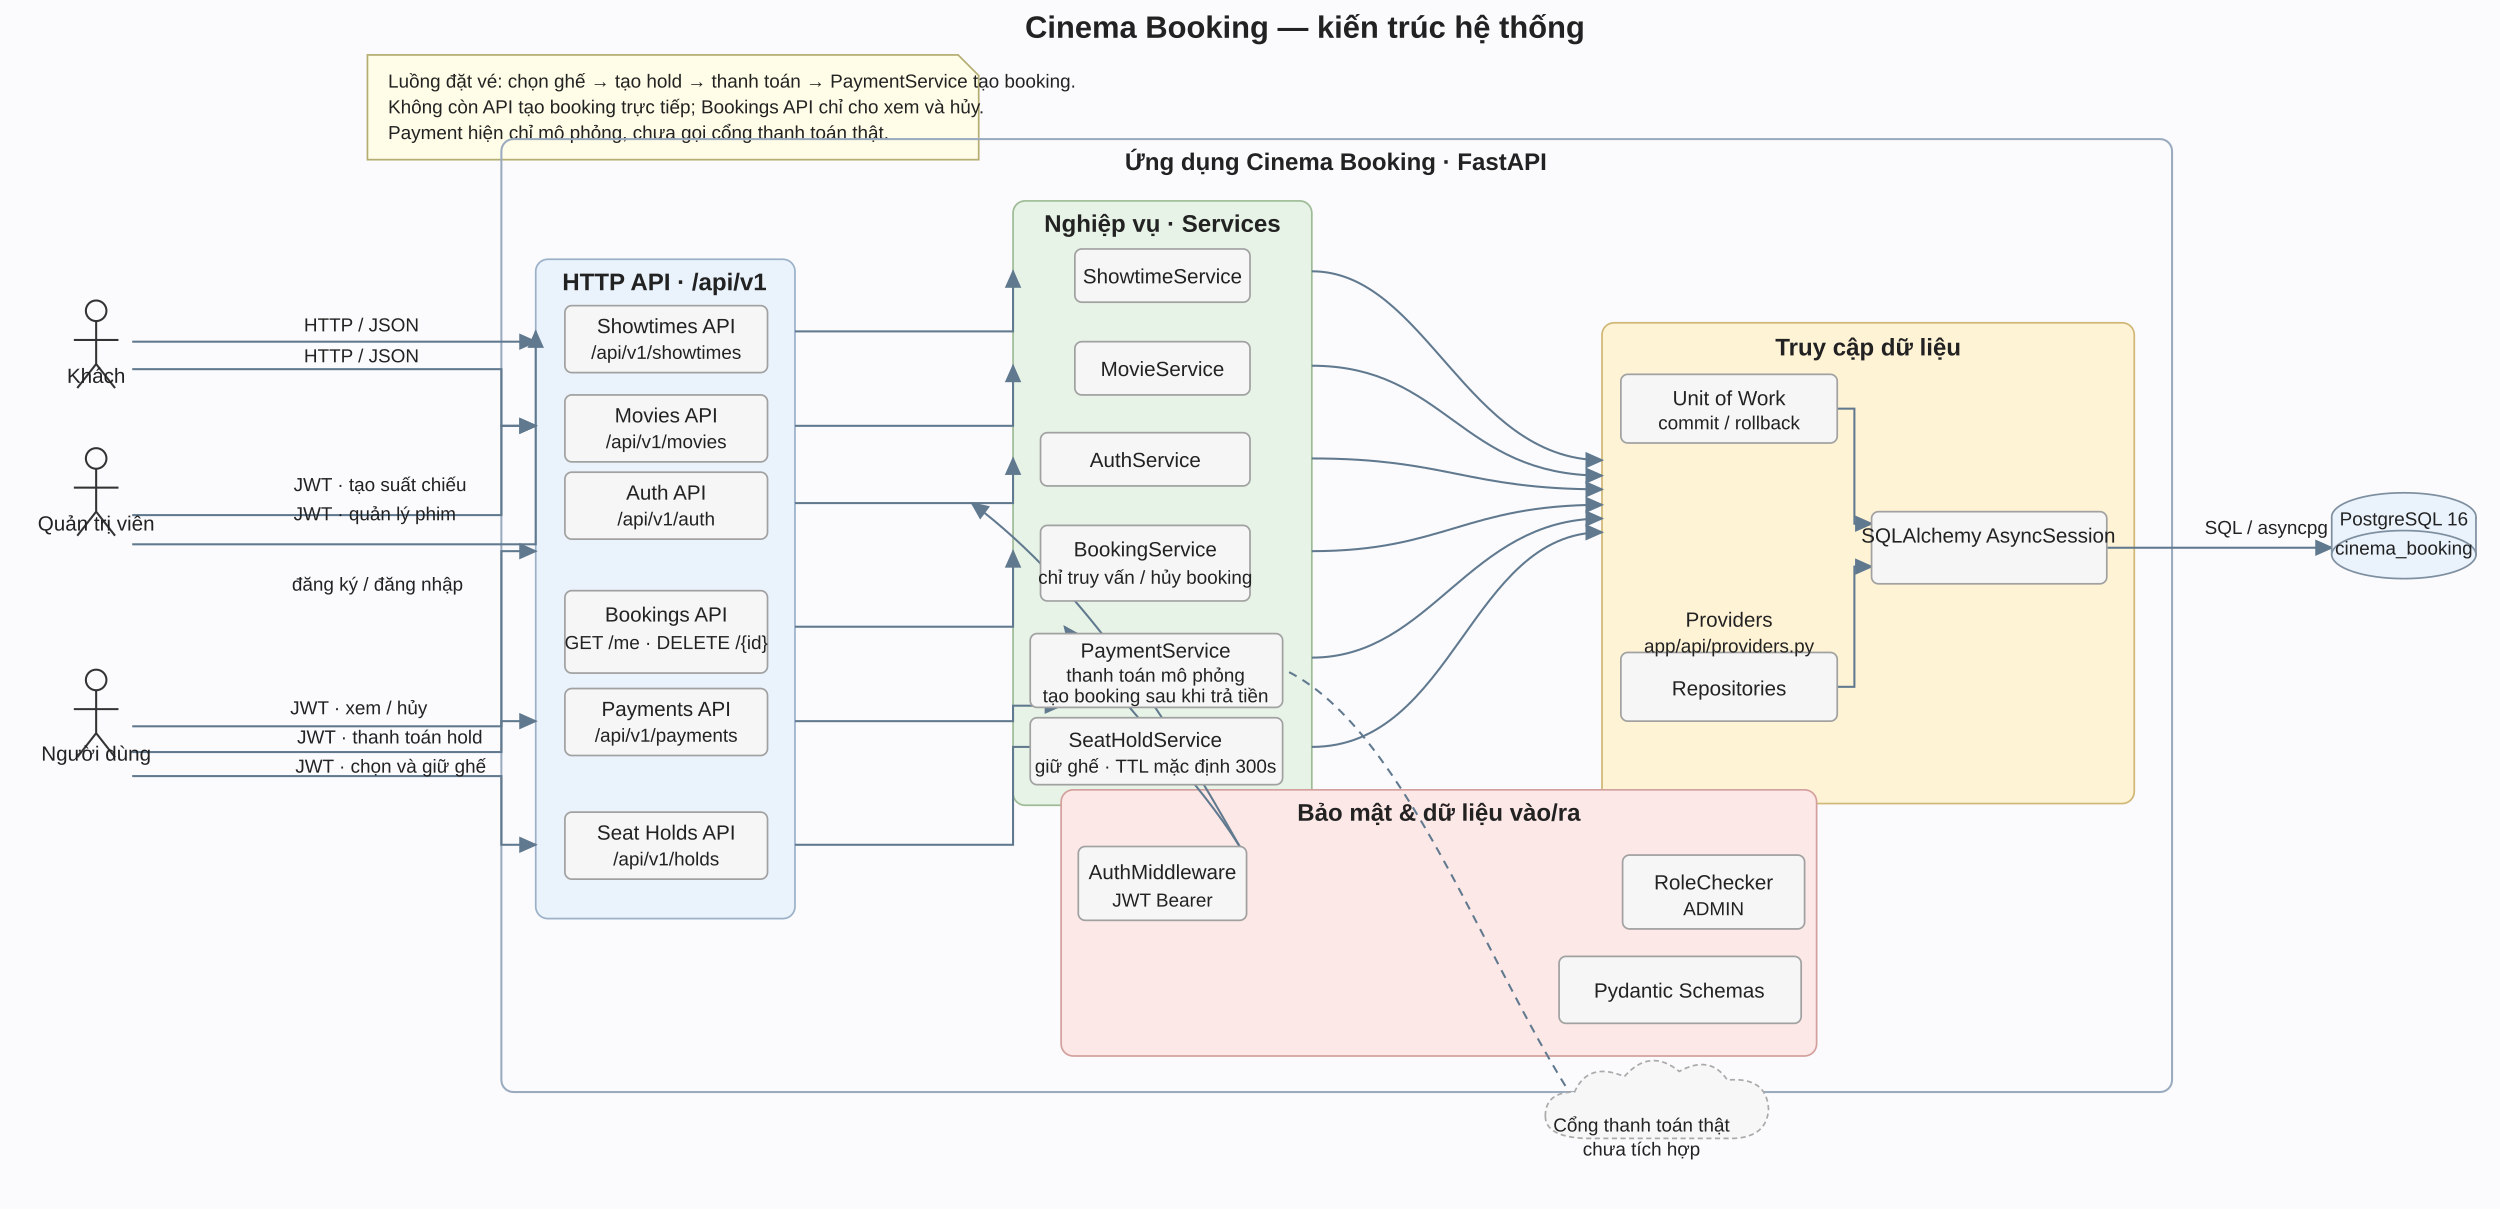
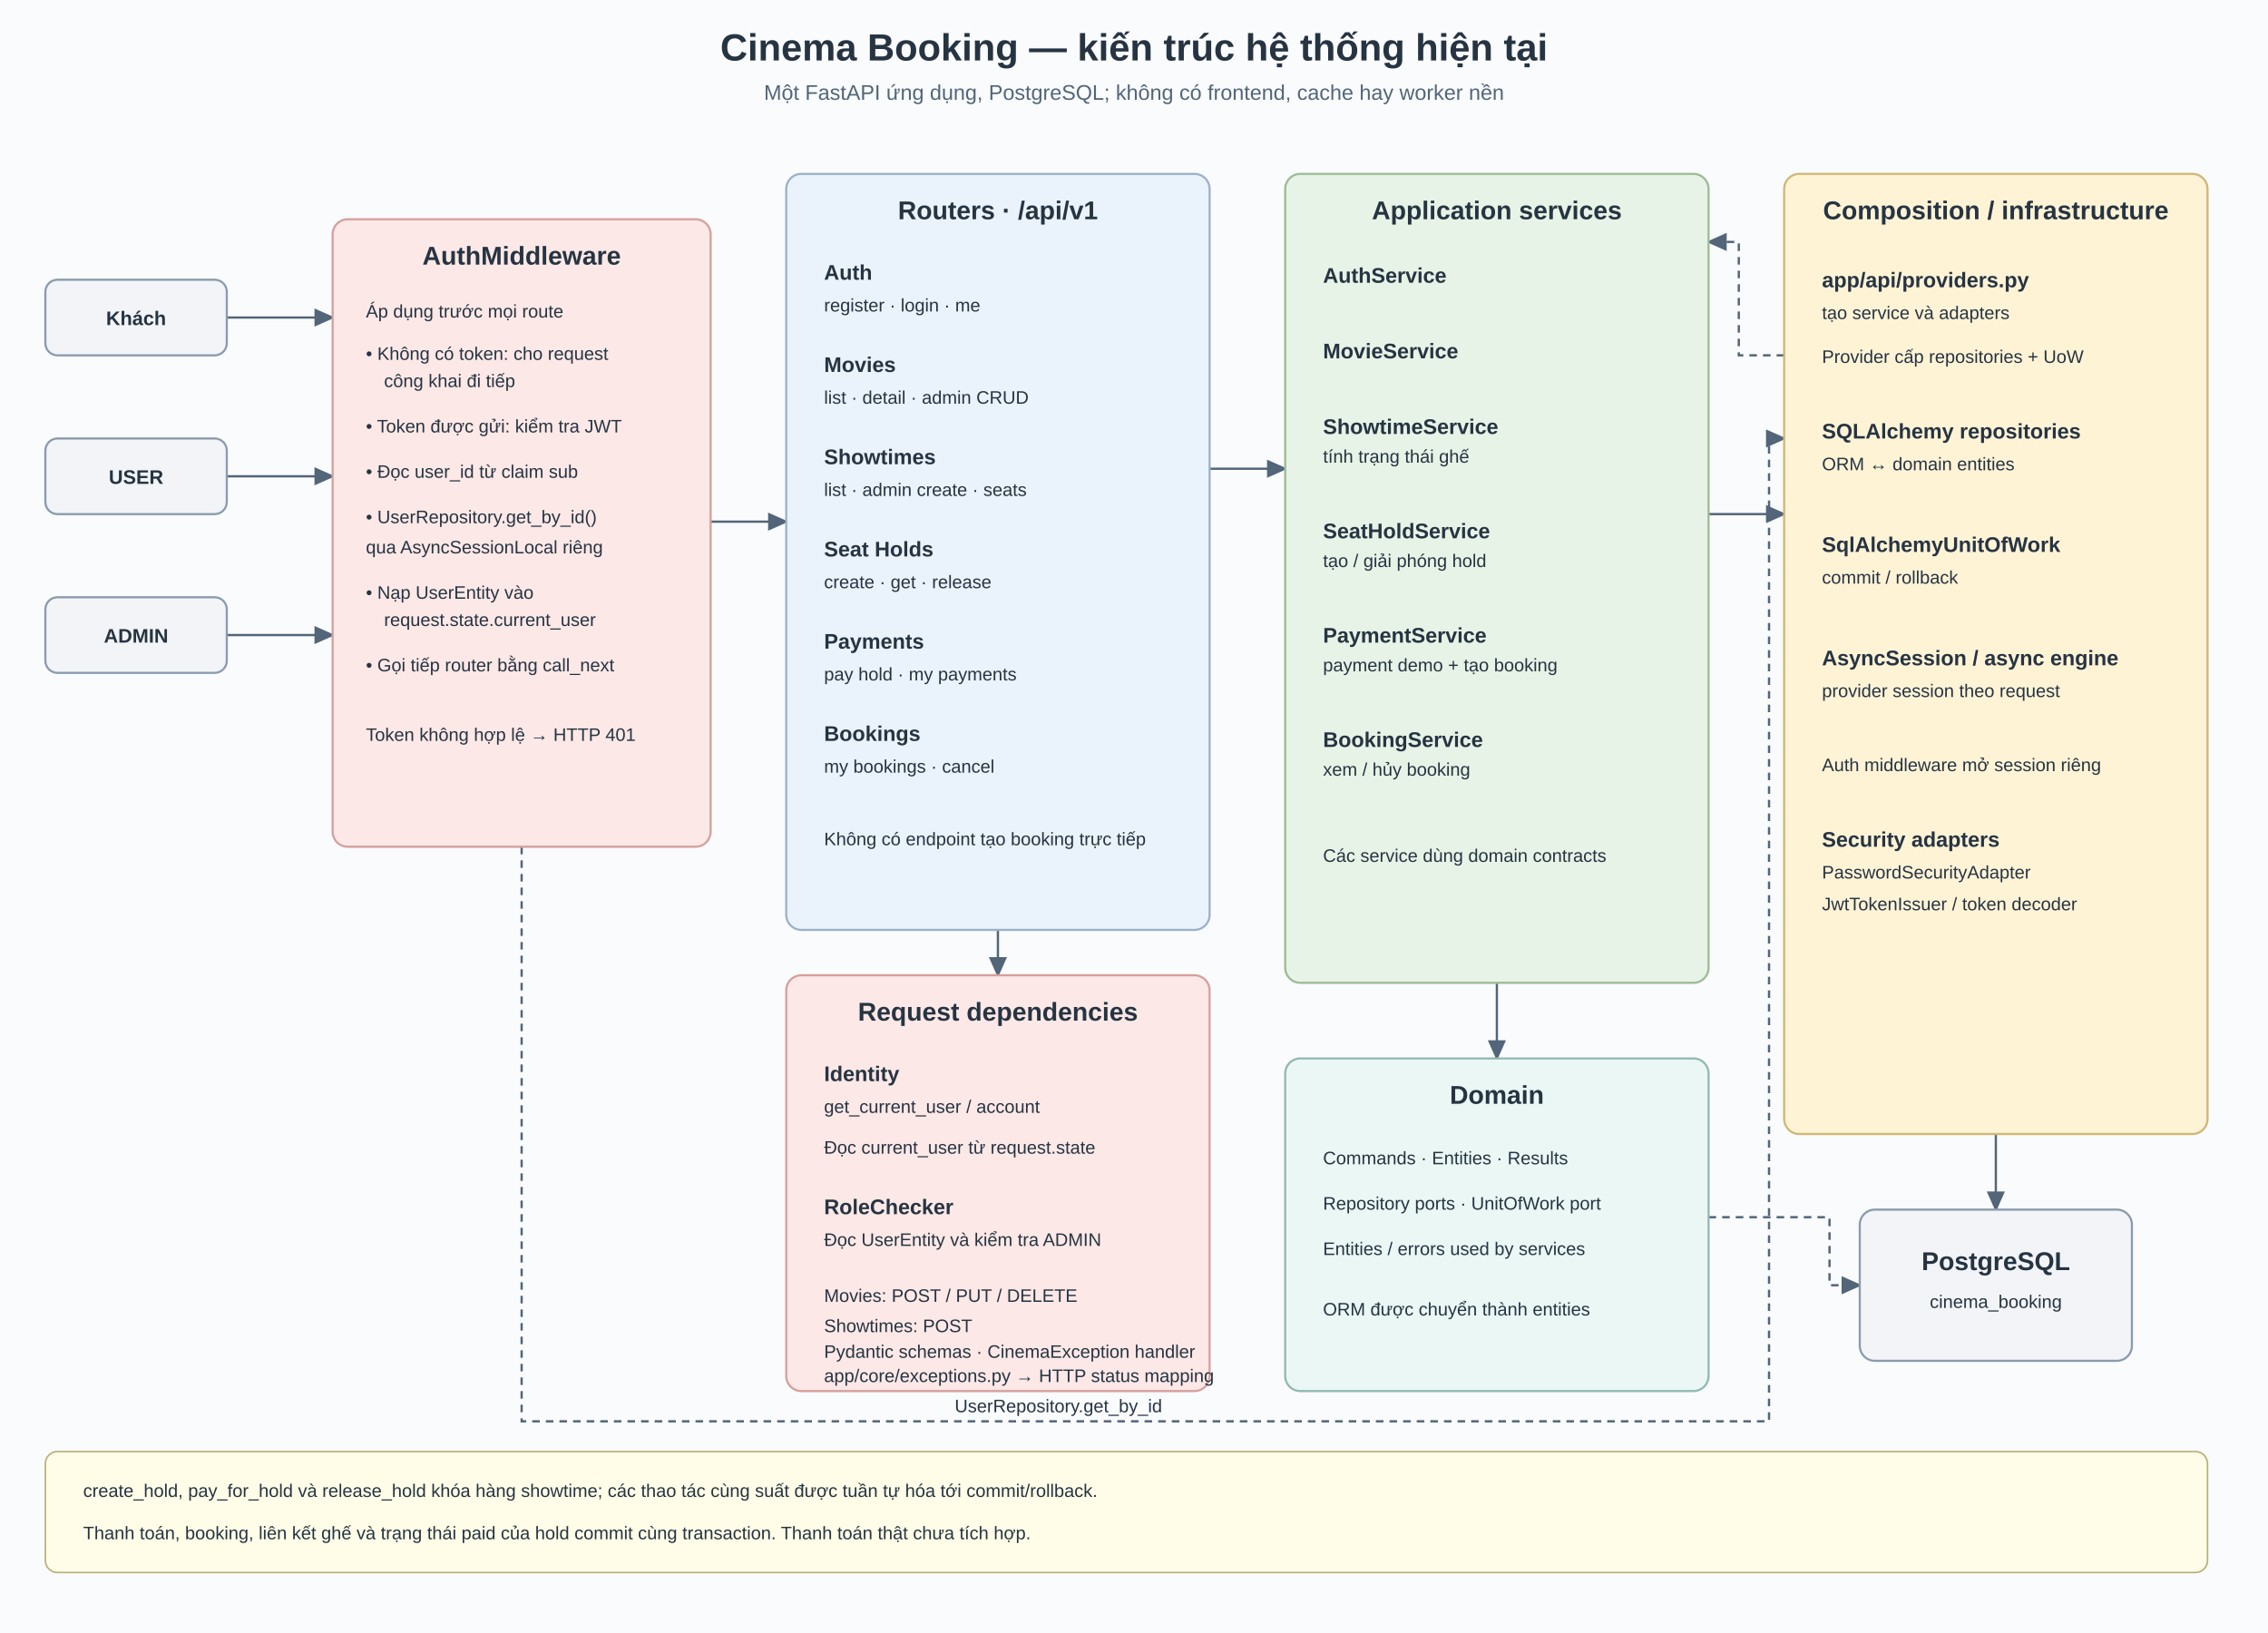
- <svg xmlns="http://www.w3.org/2000/svg" width="1456" height="704" viewBox="0 0 1456 704" role="img" aria-labelledby="title desc">
+ <svg xmlns="http://www.w3.org/2000/svg" width="1500" height="1080" viewBox="0 0 1500 1080" role="img" aria-labelledby="title desc">
  <defs>
    <marker id="arrow" markerWidth="9" markerHeight="8" refX="8" refY="4" orient="auto">
-       <path d="M0 0L9 4L0 8z" fill="#60798f" />
+       <path d="M0 0L9 4L0 8z" fill="#526579" />
    </marker>
    <style>
-       text{font-family:Arial,sans-serif;fill:#222;font-size:12px}.title{font-size:18px;font-weight:bold}.group{font-size:14px;font-weight:bold}.box{fill:#f6f6f6;stroke:#a1a1a1;stroke-width:1}.api{fill:#eaf2fb;stroke:#9bb1c8}.service{fill:#e7f3e6;stroke:#9dbb96}.security{fill:#fce8e6;stroke:#d4a09d}.data{fill:#fff3d6;stroke:#d0b776}.edge{fill:none;stroke:#60798f;stroke-width:1.2;marker-end:url(#arrow)}.dash{stroke-dasharray:5 4}.note{fill:#fffde7;stroke:#b5ad73;stroke-width:1}.small{font-size:11px}.actor{font-size:12px;text-anchor:middle}
+       text{font-family:Arial,sans-serif;fill:#263442;font-size:13px}.title{font-size:25px;font-weight:bold}.subtitle{font-size:14px;fill:#526579}.head{font-size:17px;font-weight:bold}.label{font-size:14px;font-weight:bold}.small{font-size:12px}.actor{font-size:13px;font-weight:bold;text-anchor:middle}.box{fill:#f2f4f7;stroke:#8a9bad;stroke-width:1.4}.api{fill:#eaf2fb;stroke:#9bb1c8}.security{fill:#fce8e6;stroke:#d4a09d}.service{fill:#e7f3e6;stroke:#9dbb96}.domain{fill:#eaf7f5;stroke:#94b8b1}.data{fill:#fff3d6;stroke:#d0b776}.note{fill:#fffde7;stroke:#b5ad73}.edge{fill:none;stroke:#526579;stroke-width:1.5;marker-end:url(#arrow)}.dash{stroke-dasharray:5 4}
    </style>
  </defs>
-   <rect width="1456" height="704" fill="#fbfbfd" />
-   <text x="760" y="22" class="title" text-anchor="middle">Cinema Booking — kiến trúc hệ thống</text>
-   <path class="note" d="M214 32h344l12 12v49H214z" />
-   <text x="226" y="51" class="small">
-     <tspan x="226">Luồng đặt vé: chọn ghế → tạo hold → thanh toán → PaymentService tạo booking.</tspan>
-     <tspan x="226" dy="15">Không còn API tạo booking trực tiếp; Bookings API chỉ cho xem và hủy.</tspan>
-     <tspan x="226" dy="15">Payment hiện chỉ mô phỏng, chưa gọi cổng thanh toán thật.</tspan>
-   </text>
-   <rect x="292" y="81" width="973" height="555" rx="7" fill="none" stroke="#9aabc0" stroke-width="1.2" />
-   <text x="778" y="99" class="group" text-anchor="middle">Ứng dụng Cinema Booking · FastAPI</text>
-   <rect x="312" y="151" width="151" height="384" rx="7" class="api" />
-   <text x="387" y="169" class="group" text-anchor="middle">HTTP API · /api/v1</text>
-   <rect x="590" y="117" width="174" height="352" rx="7" class="service" />
-   <text x="677" y="135" class="group" text-anchor="middle">Nghiệp vụ · Services</text>
-   <rect x="933" y="188" width="310" height="280" rx="7" class="data" />
-   <text x="1088" y="207" class="group" text-anchor="middle">Truy cập dữ liệu</text>
-   <rect x="618" y="460" width="440" height="155" rx="7" class="security" />
-   <text x="838" y="478" class="group" text-anchor="middle">Bảo mật &amp; dữ liệu vào/ra</text>
+   <rect width="1500" height="1080" fill="#fafbfd" />
+   <text x="750" y="40" class="title" text-anchor="middle">Cinema Booking — kiến trúc hệ thống hiện tại</text>
+   <text x="750" y="66" class="subtitle" text-anchor="middle">Một FastAPI ứng dụng, PostgreSQL; không có frontend, cache hay worker nền</text>
  <g class="edge">
-     <path d="M77 199H312" />
-     <path d="M77 215H292V248H312" />
-     <path d="M77 300H292V248H312" />
-     <path d="M77 317H312V193" />
-     <path d="M77 423H292V321H312" />
-     <path d="M77 438H292V420H312" />
-     <path d="M77 452H292V492H312" />
-     <path d="M463 193H590V158" />
-     <path d="M463 248H590V213" />
-     <path d="M463 293H590V267" />
-     <path d="M463 365H590V321" />
-     <path d="M463 420H590V411H618" />
-     <path d="M463 492H590V435H618" />
-     <path d="M764 158C830 158 854 268 933 268" />
-     <path d="M764 213C842 213 850 277 933 277" />
-     <path d="M764 267C843 267 854 285 933 285" />
-     <path d="M764 321C841 321 853 294 933 294" />
-     <path d="M764 383C834 383 855 302 933 302" />
-     <path d="M764 435C847 435 856 310 933 310" />
-     <path d="M1070 238H1080V305H1090" />
-     <path d="M1070 400H1080V330H1090" />
-     <path d="M1227 319H1358" />
-     <path d="M734 385C817 406 868 578 931 661" class="dash" />
-     <path d="M722 493C697 453 664 423 620 365" />
-     <path d="M722 493C683 424 633 343 566 293" />
+     <path d="M150 210H220" />
+     <path d="M150 315H220" />
+     <path d="M150 420H220" />
+     <path d="M470 345H520" />
+     <path d="M660 615V645" />
+     <path d="M800 310H850" />
+     <path d="M1130 340H1180" />
+     <path d="M990 650V700" />
+     <path d="M1320 750V800" />
  </g>
-   <g class="box">
-     <rect x="329" y="178" width="118" height="39" rx="4" />
-     <rect x="329" y="230" width="118" height="39" rx="4" />
-     <rect x="329" y="275" width="118" height="39" rx="4" />
-     <rect x="329" y="344" width="118" height="48" rx="4" />
-     <rect x="329" y="401" width="118" height="39" rx="4" />
-     <rect x="329" y="473" width="118" height="39" rx="4" />
-     <rect x="626" y="145" width="102" height="31" rx="4" />
-     <rect x="626" y="199" width="102" height="31" rx="4" />
-     <rect x="606" y="252" width="122" height="31" rx="4" />
-     <rect x="606" y="306" width="122" height="44" rx="4" />
-     <rect x="600" y="369" width="147" height="43" rx="4" />
-     <rect x="600" y="418" width="147" height="39" rx="4" />
-     <rect x="944" y="218" width="126" height="40" rx="4" />
-     <rect x="1090" y="298" width="137" height="42" rx="4" />
-     <rect x="944" y="380" width="126" height="40" rx="4" />
-     <rect x="628" y="493" width="98" height="43" rx="4" />
-     <rect x="945" y="498" width="106" height="43" rx="4" />
-     <rect x="908" y="557" width="141" height="39" rx="4" />
+   <g class="edge dash">
+     <path d="M345 560V940H1170V290H1180" />
+     <path d="M1180 235H1150V160H1130" />
+     <path d="M1130 805H1210V850H1230" />
  </g>
-   <g text-anchor="middle">
-     <text x="388" y="194">Showtimes API</text>
-     <text x="388" y="209" class="small">/api/v1/showtimes</text>
-     <text x="388" y="246">Movies API</text>
-     <text x="388" y="261" class="small">/api/v1/movies</text>
-     <text x="388" y="291">Auth API</text>
-     <text x="388" y="306" class="small">/api/v1/auth</text>
-     <text x="388" y="362">Bookings API</text>
-     <text x="388" y="378" class="small">GET /me · DELETE /{id}</text>
-     <text x="388" y="417">Payments API</text>
-     <text x="388" y="432" class="small">/api/v1/payments</text>
-     <text x="388" y="489">Seat Holds API</text>
-     <text x="388" y="504" class="small">/api/v1/holds</text>
-     <text x="677" y="165">ShowtimeService</text>
-     <text x="677" y="219">MovieService</text>
-     <text x="667" y="272">AuthService</text>
-     <text x="667" y="324">BookingService</text>
-     <text x="667" y="340" class="small">chỉ truy vấn / hủy booking</text>
-     <text x="673" y="383">PaymentService</text>
-     <text x="673" y="397" class="small">thanh toán mô phỏng</text>
-     <text x="673" y="409" class="small">tạo booking sau khi trả tiền</text>
-     <text x="667" y="435">SeatHoldService</text>
-     <text x="673" y="450" class="small">giữ ghế · TTL mặc định 300s</text>
-     <text x="1007" y="236">Unit of Work</text>
-     <text x="1007" y="250" class="small">commit / rollback</text>
-     <text x="1007" y="365">Providers</text>
-     <text x="1007" y="380" class="small">app/api/providers.py</text>
-     <text x="1158" y="316">SQLAlchemy AsyncSession</text>
-     <text x="1007" y="405">Repositories</text>
-     <text x="677" y="512">AuthMiddleware</text>
-     <text x="677" y="528" class="small">JWT Bearer</text>
-     <text x="998" y="518">RoleChecker</text>
-     <text x="998" y="533" class="small">ADMIN</text>
-     <text x="978" y="581">Pydantic Schemas</text>
+   <g>
+     <rect class="box" x="30" y="185" width="120" height="50" rx="8" />
+     <text class="actor" x="90" y="215">Khách</text>
+     <rect class="box" x="30" y="290" width="120" height="50" rx="8" />
+     <text class="actor" x="90" y="320">USER</text>
+     <rect class="box" x="30" y="395" width="120" height="50" rx="8" />
+     <text class="actor" x="90" y="425">ADMIN</text>
+     <rect class="box security" x="220" y="145" width="250" height="415" rx="10" />
+     <text class="head" x="345" y="175" text-anchor="middle">AuthMiddleware</text>
+     <text class="small" x="242" y="210">Áp dụng trước mọi route</text>
+     <text class="small" x="242" y="238">• Không có token: cho request</text>
+     <text class="small" x="254" y="256">công khai đi tiếp</text>
+     <text class="small" x="242" y="286">• Token được gửi: kiểm tra JWT</text>
+     <text class="small" x="242" y="316">• Đọc user_id từ claim sub</text>
+     <text class="small" x="242" y="346">• UserRepository.get_by_id()</text>
+     <text class="small" x="242" y="366">  qua AsyncSessionLocal riêng</text>
+     <text class="small" x="242" y="396">• Nạp UserEntity vào</text>
+     <text class="small" x="254" y="414">request.state.current_user</text>
+     <text class="small" x="242" y="444">• Gọi tiếp router bằng call_next</text>
+     <text class="small" x="242" y="490">Token không hợp lệ → HTTP 401</text>
+     <rect class="box api" x="520" y="115" width="280" height="500" rx="10" />
+     <text class="head" x="660" y="145" text-anchor="middle">Routers · /api/v1</text>
+     <text class="label" x="545" y="185">Auth</text>
+     <text class="small" x="545" y="206">register · login · me</text>
+     <text class="label" x="545" y="246">Movies</text>
+     <text class="small" x="545" y="267">list · detail · admin CRUD</text>
+     <text class="label" x="545" y="307">Showtimes</text>
+     <text class="small" x="545" y="328">list · admin create · seats</text>
+     <text class="label" x="545" y="368">Seat Holds</text>
+     <text class="small" x="545" y="389">create · get · release</text>
+     <text class="label" x="545" y="429">Payments</text>
+     <text class="small" x="545" y="450">pay hold · my payments</text>
+     <text class="label" x="545" y="490">Bookings</text>
+     <text class="small" x="545" y="511">my bookings · cancel</text>
+     <text class="small" x="545" y="559">Không có endpoint tạo booking trực tiếp</text>
+     <rect class="box security" x="520" y="645" width="280" height="275" rx="10" />
+     <text class="head" x="660" y="675" text-anchor="middle">Request dependencies</text>
+     <text class="label" x="545" y="715">Identity</text>
+     <text class="small" x="545" y="736">get_current_user / account</text>
+     <text class="small" x="545" y="763">Đọc current_user từ request.state</text>
+     <text class="label" x="545" y="803">RoleChecker</text>
+     <text class="small" x="545" y="824">Đọc UserEntity và kiểm tra ADMIN</text>
+     <text class="small" x="545" y="861">Movies: POST / PUT / DELETE</text>
+     <text class="small" x="545" y="881">Showtimes: POST</text>
+     <text class="small" x="545" y="898">Pydantic schemas · CinemaException handler</text>
+     <text class="small" x="545" y="914">app/core/exceptions.py → HTTP status mapping</text>
+     <rect class="box service" x="850" y="115" width="280" height="535" rx="10" />
+     <text class="head" x="990" y="145" text-anchor="middle">Application services</text>
+     <text class="label" x="875" y="187">AuthService</text>
+     <text class="label" x="875" y="237">MovieService</text>
+     <text class="label" x="875" y="287">ShowtimeService</text>
+     <text class="small" x="875" y="306">tính trạng thái ghế</text>
+     <text class="label" x="875" y="356">SeatHoldService</text>
+     <text class="small" x="875" y="375">tạo / giải phóng hold</text>
+     <text class="label" x="875" y="425">PaymentService</text>
+     <text class="small" x="875" y="444">payment demo + tạo booking</text>
+     <text class="label" x="875" y="494">BookingService</text>
+     <text class="small" x="875" y="513">xem / hủy booking</text>
+     <text class="small" x="875" y="570">Các service dùng domain contracts</text>
+     <rect class="box domain" x="850" y="700" width="280" height="220" rx="10" />
+     <text class="head" x="990" y="730" text-anchor="middle">Domain</text>
+     <text class="small" x="875" y="770">Commands · Entities · Results</text>
+     <text class="small" x="875" y="800">Repository ports · UnitOfWork port</text>
+     <text class="small" x="875" y="830">Entities / errors used by services</text>
+     <text class="small" x="875" y="870">ORM được chuyển thành entities</text>
+     <rect class="box data" x="1180" y="115" width="280" height="635" rx="10" />
+     <text class="head" x="1320" y="145" text-anchor="middle">Composition / infrastructure</text>
+     <text class="label" x="1205" y="190">app/api/providers.py</text>
+     <text class="small" x="1205" y="211">tạo service và adapters</text>
+     <text class="small" x="1205" y="240">Provider cấp repositories + UoW</text>
+     <text class="label" x="1205" y="290">SQLAlchemy repositories</text>
+     <text class="small" x="1205" y="311">ORM ↔ domain entities</text>
+     <text class="label" x="1205" y="365">SqlAlchemyUnitOfWork</text>
+     <text class="small" x="1205" y="386">commit / rollback</text>
+     <text class="label" x="1205" y="440">AsyncSession / async engine</text>
+     <text class="small" x="1205" y="461">provider session theo request</text>
+     <text class="small" x="1205" y="510">Auth middleware mở session riêng</text>
+     <text class="label" x="1205" y="560">Security adapters</text>
+     <text class="small" x="1205" y="581">PasswordSecurityAdapter</text>
+     <text class="small" x="1205" y="602">JwtTokenIssuer / token decoder</text>
+     <rect class="box" x="1230" y="800" width="180" height="100" rx="10" />
+     <text class="head" x="1320" y="840" text-anchor="middle">PostgreSQL</text>
+     <text class="small" x="1320" y="865" text-anchor="middle">cinema_booking</text>
+     <rect class="note" x="30" y="960" width="1430" height="80" rx="8" />
+     <text class="small" x="55" y="990">create_hold, pay_for_hold và release_hold khóa hàng showtime; các thao tác cùng suất được tuần tự hóa tới commit/rollback.</text>
+     <text class="small" x="55" y="1018">Thanh toán, booking, liên kết ghế và trạng thái paid của hold commit cùng transaction. Thanh toán thật chưa tích hợp.</text>
  </g>
-   <g stroke="#333" fill="none" stroke-width="1.2">
-     <circle cx="56" cy="181" r="6" />
-     <path d="M56 187v25m-13-14h26m-13 14-11 14m11-14 11 14" />
-     <circle cx="56" cy="267" r="6" />
-     <path d="M56 273v25m-13-14h26m-13 14-11 14m11-14 11 14" />
-     <circle cx="56" cy="396" r="6" />
-     <path d="M56 402v25m-13-14h26m-13 14-11 14m11-14 11 14" />
-   </g>
-   <text x="56" y="223" class="actor">Khách</text>
-   <text x="56" y="309" class="actor">Quản trị viên</text>
-   <text x="56" y="443" class="actor">Người dùng</text>
-   <text x="177" y="193" class="small">HTTP / JSON</text>
-   <text x="177" y="211" class="small">HTTP / JSON</text>
-   <text x="171" y="286" class="small">JWT · tạo suất chiếu</text>
-   <text x="171" y="303" class="small">JWT · quản lý phim</text>
-   <text x="170" y="344" class="small">đăng ký / đăng nhập</text>
-   <text x="169" y="416" class="small">JWT · xem / hủy</text>
-   <text x="173" y="433" class="small">JWT · thanh toán hold</text>
-   <text x="172" y="450" class="small">JWT · chọn và giữ ghế</text>
-   <ellipse cx="1400" cy="301" rx="42" ry="14" fill="#eaf2fb" stroke="#7e8fa0" />
-   <path d="M1358 301v22c0 8 84 8 84 0v-22" fill="#eaf2fb" stroke="#7e8fa0" />
-   <ellipse cx="1400" cy="323" rx="42" ry="14" fill="#eaf2fb" stroke="#7e8fa0" />
-   <text x="1400" y="306" text-anchor="middle" class="small">PostgreSQL 16</text>
-   <text x="1400" y="323" text-anchor="middle" class="small">cinema_booking</text>
-   <text x="1284" y="311" class="small">SQL / asyncpg</text>
-   <path d="M900 650q0-14 17-14q8-18 29-9q15-17 32-3q18-10 28 5q23-2 24 17q-1 16-20 17h-87q-23-1-23-13z" fill="#f7f7f7" stroke="#aaa" stroke-dasharray="3 2" />
-   <text x="956" y="659" text-anchor="middle" class="small">Cổng thanh toán thật</text>
-   <text x="956" y="673" text-anchor="middle" class="small">chưa tích hợp</text>
+   <text class="small" x="700" y="934" text-anchor="middle">UserRepository.get_by_id</text>
</svg>
